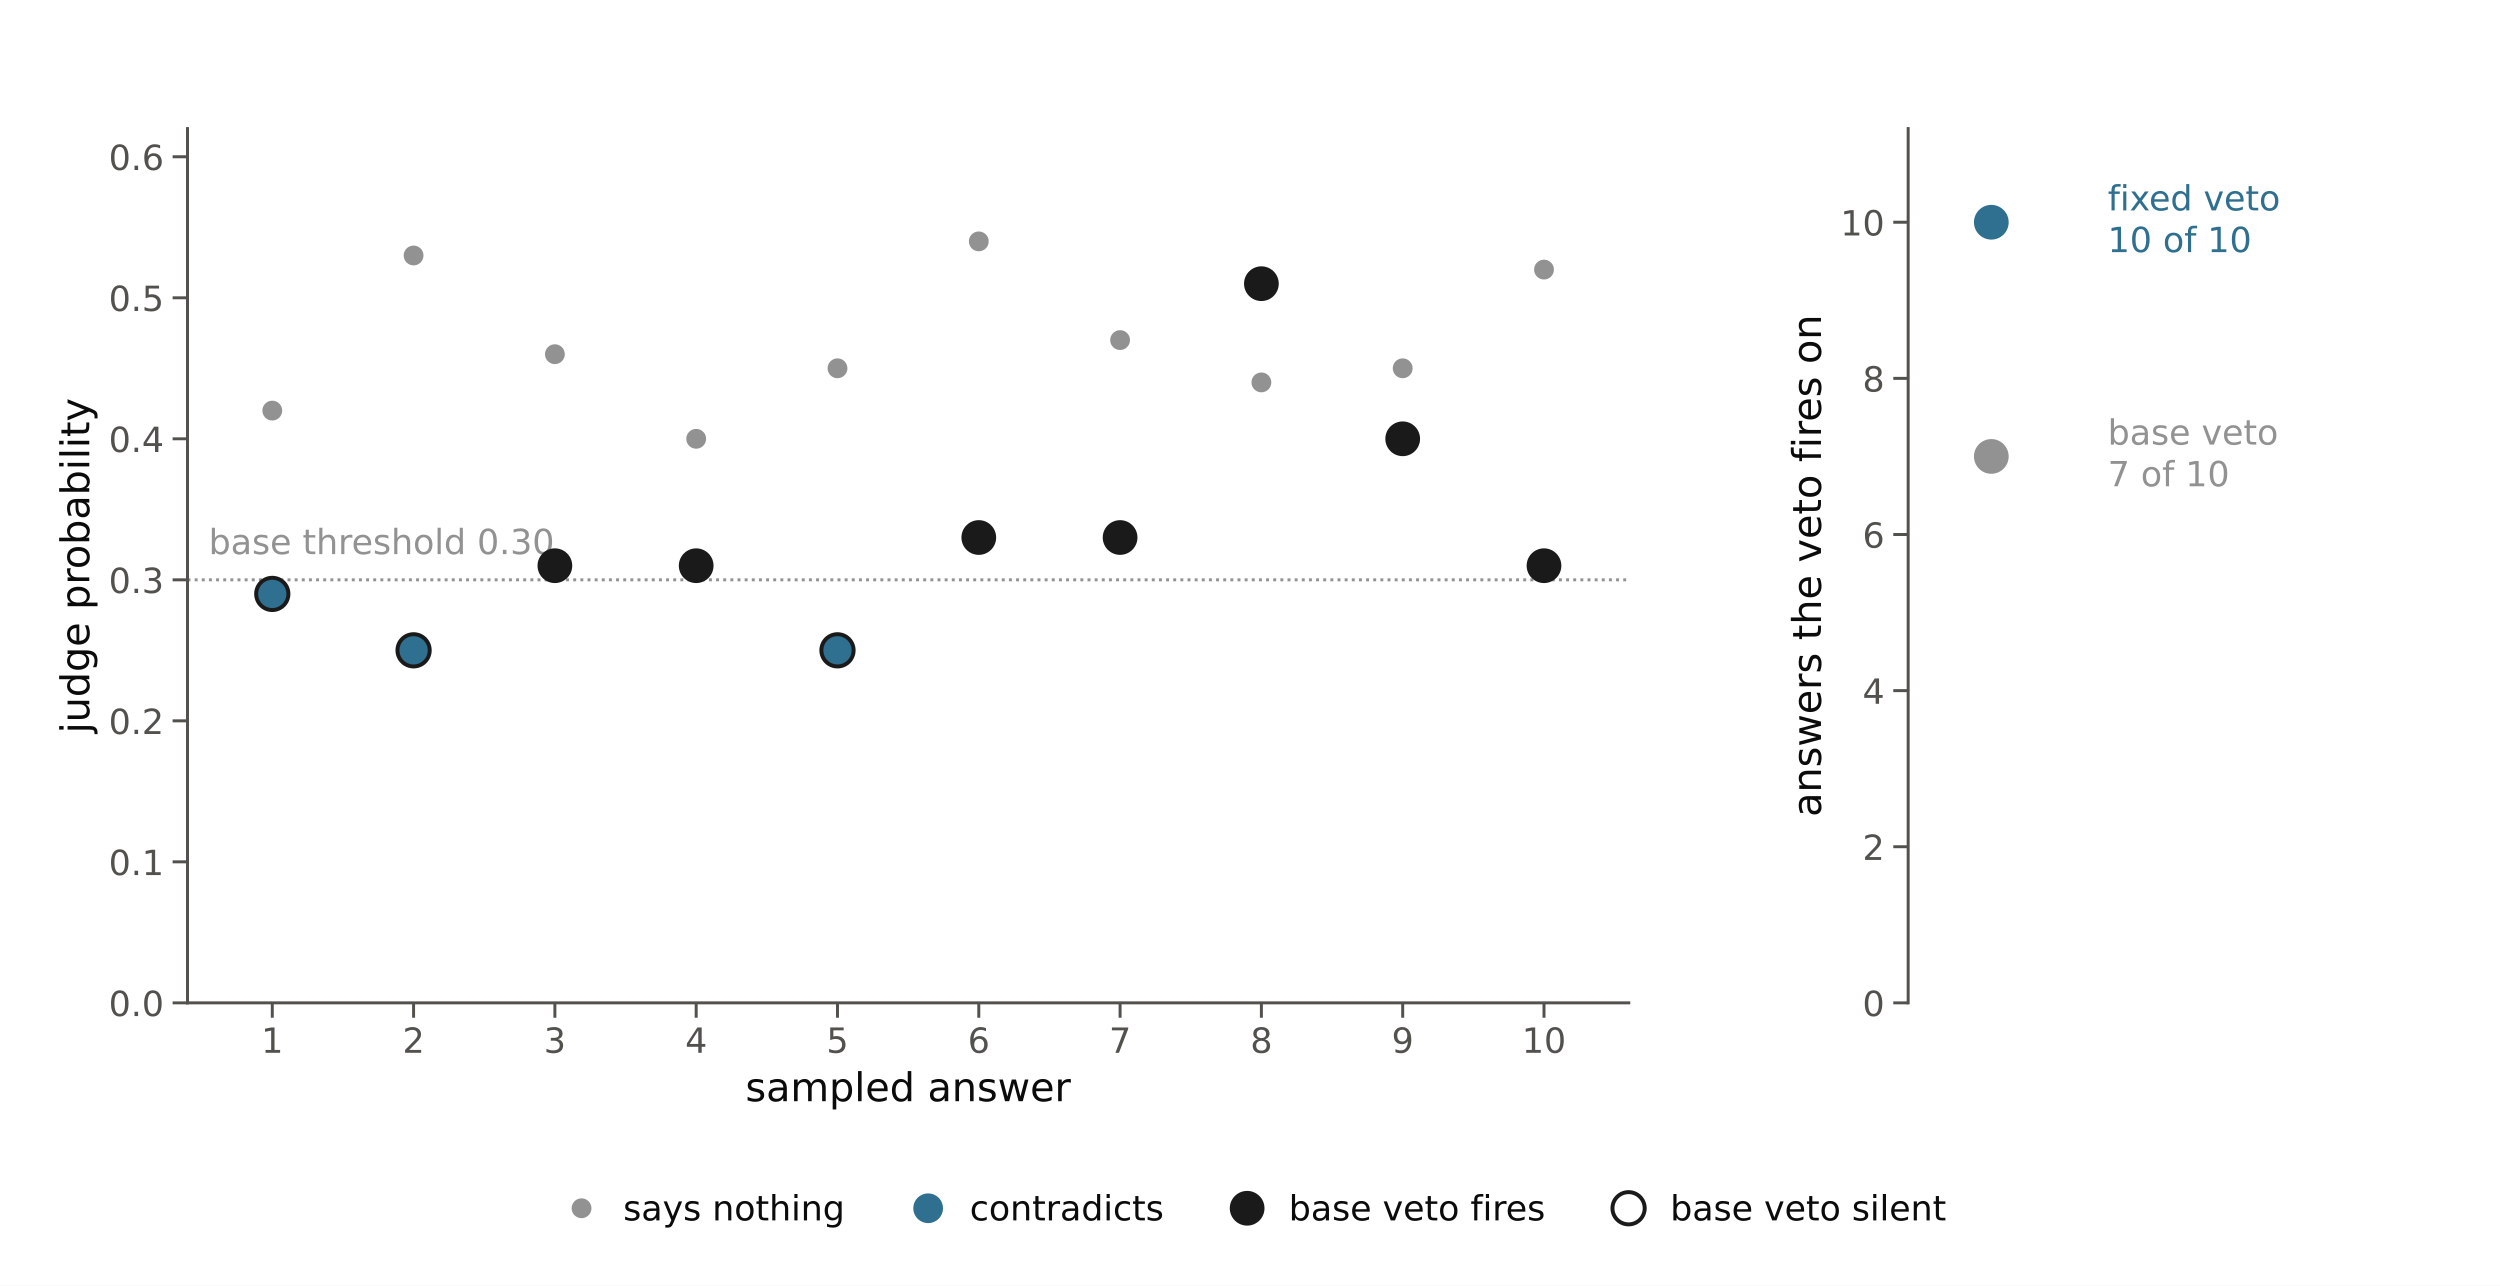
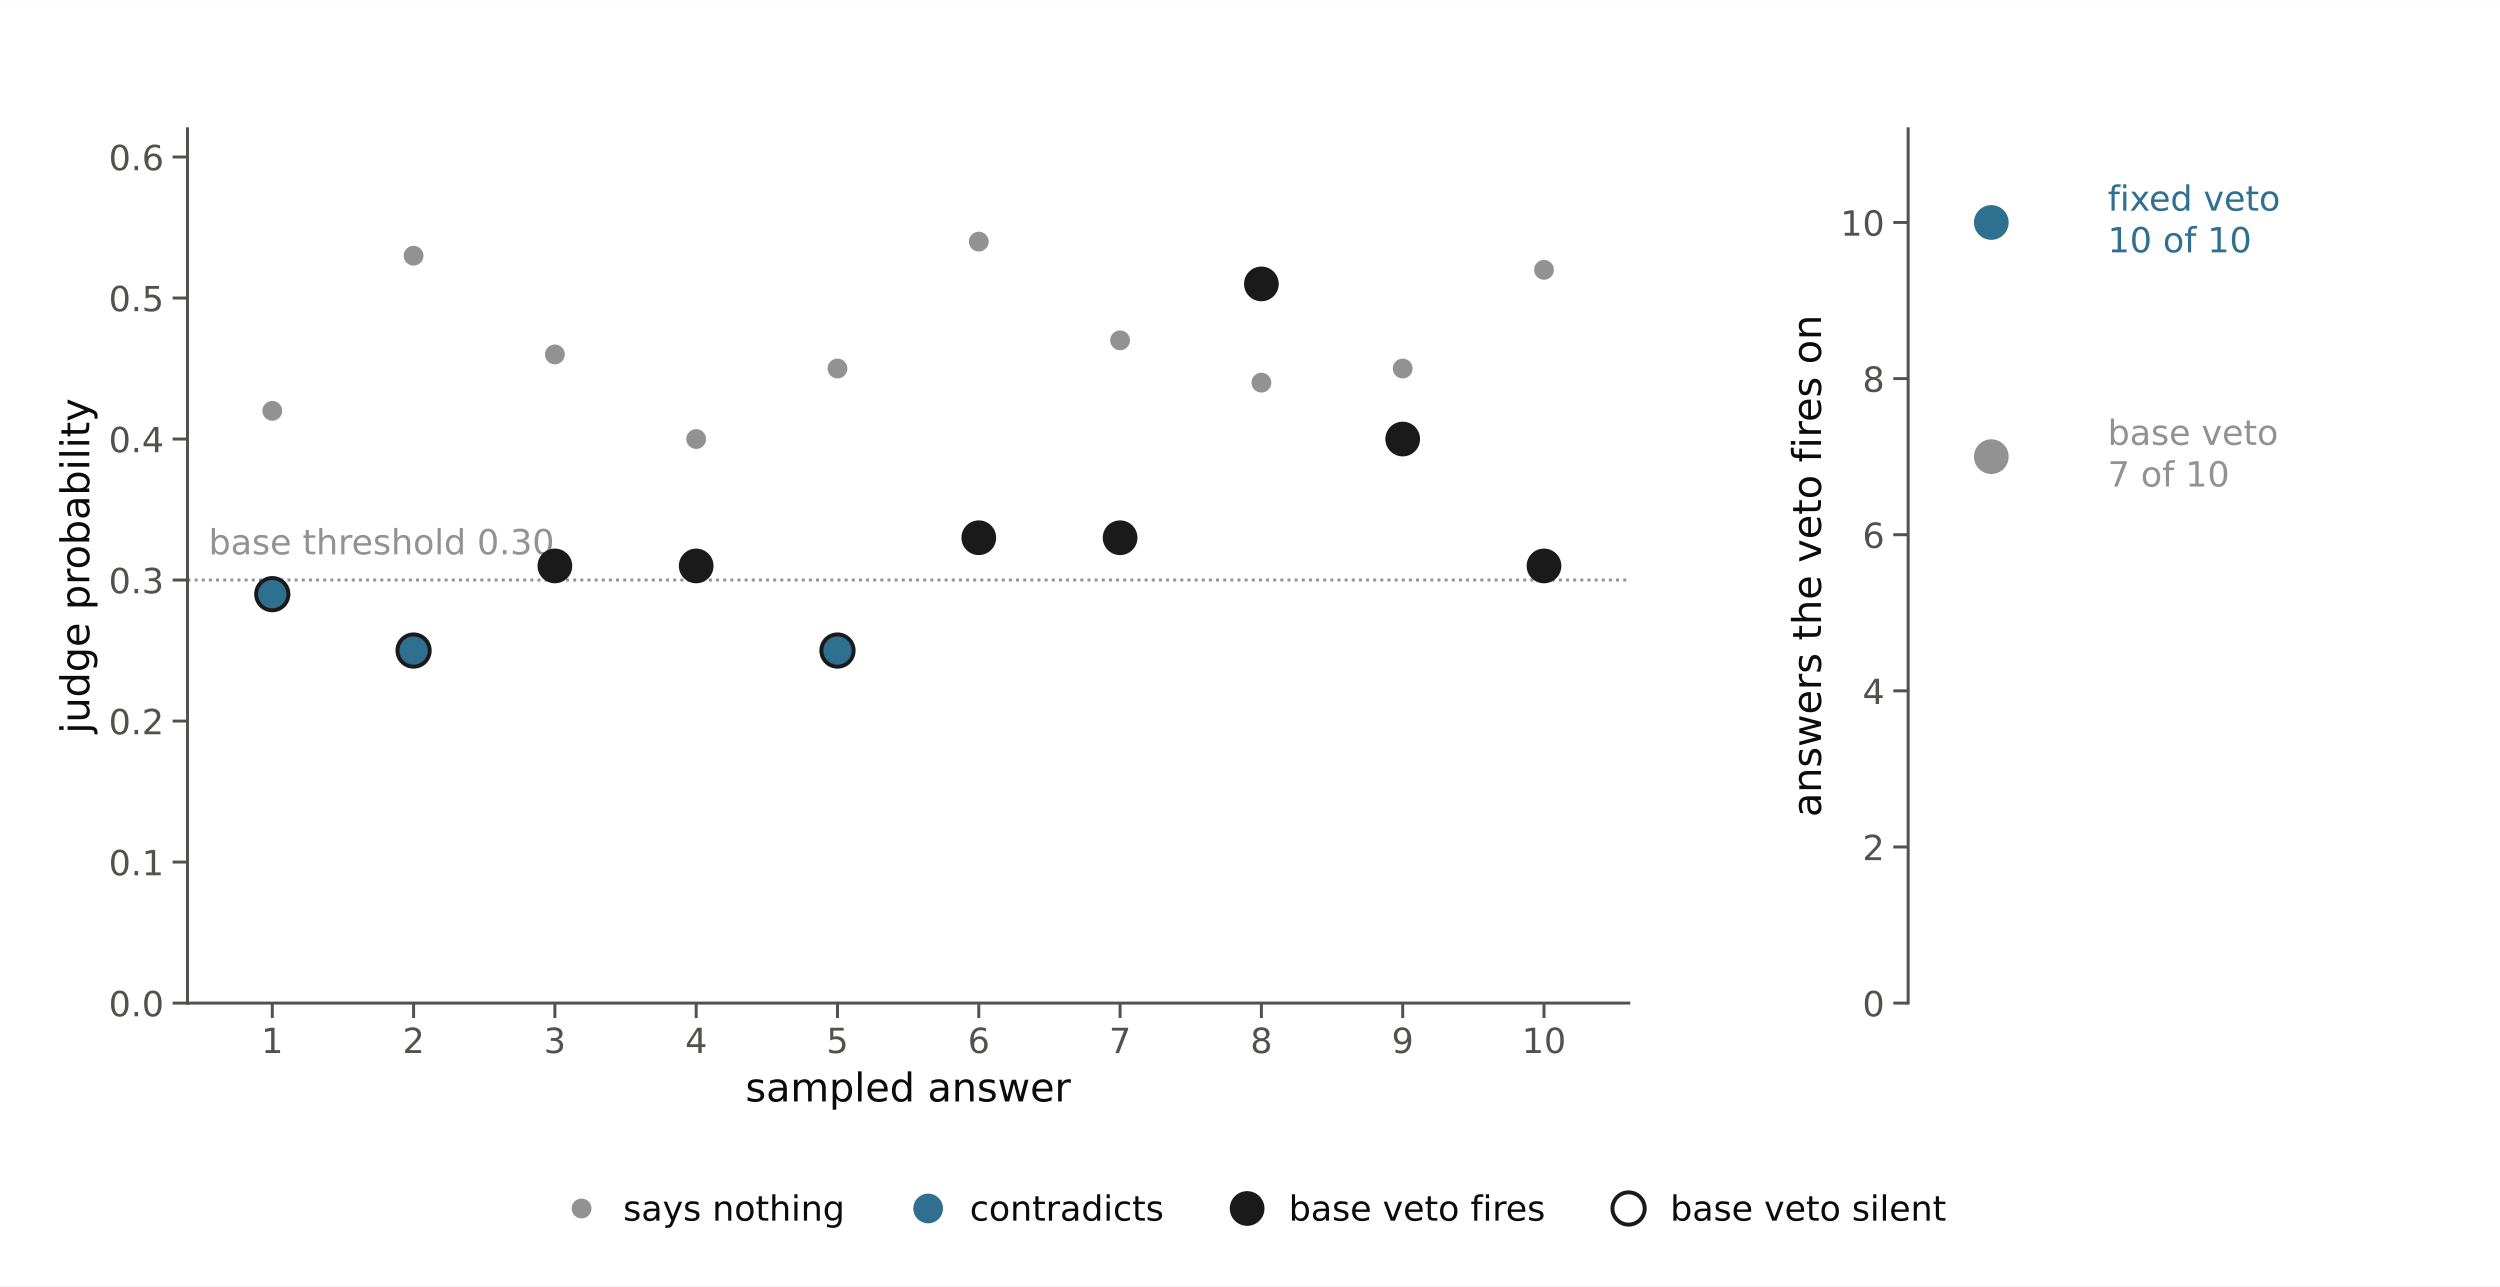
- <svg xmlns="http://www.w3.org/2000/svg" xmlns:xlink="http://www.w3.org/1999/xlink" width="1008pt" height="518.4pt" viewBox="0 0 1008 518.4" version="1.1">
+ <svg xmlns="http://www.w3.org/2000/svg" xmlns:xlink="http://www.w3.org/1999/xlink" width="31.1cm" height="16cm" viewBox="0 0 1008 518.4" version="1.1">
  <defs>
    <style type="text/css">*{stroke-linejoin: round; stroke-linecap: butt}</style>
  </defs>
  <g id="figure_1">
    <g id="patch_1">
      <path d="M 0 518.4  L 1008 518.4  L 1008 0  L 0 0  z " style="fill: #ffffff" />
    </g>
    <g id="axes_1">
      <g id="patch_2">
        <path d="M 75.6 404.352  L 656.723 404.352  L 656.723 51.84  L 75.6 51.84  z " style="fill: #ffffff" />
      </g>
      <g id="line2d_1">
        <path d="M 75.6 233.782  L 656.723 233.782  " clip-path="url(#p86b3d9b53a)" style="fill: none; stroke-dasharray: 1.2,1.68; stroke-dashoffset: 0; stroke: #929292; stroke-width: 1.2" />
      </g>
      <g id="matplotlib.axis_1">
        <g id="xtick_1">
          <g id="line2d_2">
            <defs>
              <path id="m0973260355" d="M 0 0  L 0 6  " style="stroke: #52514e; stroke-width: 1.2" />
            </defs>
            <g>
              <use xlink:href="#m0973260355" x="109.784" y="404.352" style="fill: #52514e; stroke: #52514e; stroke-width: 1.2" />
            </g>
          </g>
          <g id="text_1">
            <text style="font-size: 14px; font-family: 'DejaVu Sans', 'Bitstream Vera Sans', 'Computer Modern Sans Serif', 'Lucida Grande', 'Verdana', 'Geneva', 'Lucid', 'Arial', 'Helvetica', 'Avant Garde', sans-serif; text-anchor: middle; fill: #52514e" x="109.784" y="424.489" transform="rotate(-0 109.7837 424.4887)">1</text>
          </g>
        </g>
        <g id="xtick_2">
          <g id="line2d_3">
            <g>
              <use xlink:href="#m0973260355" x="166.757" y="404.352" style="fill: #52514e; stroke: #52514e; stroke-width: 1.2" />
            </g>
          </g>
          <g id="text_2">
            <text style="font-size: 14px; font-family: 'DejaVu Sans', 'Bitstream Vera Sans', 'Computer Modern Sans Serif', 'Lucida Grande', 'Verdana', 'Geneva', 'Lucid', 'Arial', 'Helvetica', 'Avant Garde', sans-serif; text-anchor: middle; fill: #52514e" x="166.757" y="424.489" transform="rotate(-0 166.7565 424.4887)">2</text>
          </g>
        </g>
        <g id="xtick_3">
          <g id="line2d_4">
            <g>
              <use xlink:href="#m0973260355" x="223.729" y="404.352" style="fill: #52514e; stroke: #52514e; stroke-width: 1.2" />
            </g>
          </g>
          <g id="text_3">
            <text style="font-size: 14px; font-family: 'DejaVu Sans', 'Bitstream Vera Sans', 'Computer Modern Sans Serif', 'Lucida Grande', 'Verdana', 'Geneva', 'Lucid', 'Arial', 'Helvetica', 'Avant Garde', sans-serif; text-anchor: middle; fill: #52514e" x="223.729" y="424.489" transform="rotate(-0 223.7293 424.4887)">3</text>
          </g>
        </g>
        <g id="xtick_4">
          <g id="line2d_5">
            <g>
              <use xlink:href="#m0973260355" x="280.702" y="404.352" style="fill: #52514e; stroke: #52514e; stroke-width: 1.2" />
            </g>
          </g>
          <g id="text_4">
            <text style="font-size: 14px; font-family: 'DejaVu Sans', 'Bitstream Vera Sans', 'Computer Modern Sans Serif', 'Lucida Grande', 'Verdana', 'Geneva', 'Lucid', 'Arial', 'Helvetica', 'Avant Garde', sans-serif; text-anchor: middle; fill: #52514e" x="280.702" y="424.489" transform="rotate(-0 280.7022 424.4887)">4</text>
          </g>
        </g>
        <g id="xtick_5">
          <g id="line2d_6">
            <g>
              <use xlink:href="#m0973260355" x="337.675" y="404.352" style="fill: #52514e; stroke: #52514e; stroke-width: 1.2" />
            </g>
          </g>
          <g id="text_5">
            <text style="font-size: 14px; font-family: 'DejaVu Sans', 'Bitstream Vera Sans', 'Computer Modern Sans Serif', 'Lucida Grande', 'Verdana', 'Geneva', 'Lucid', 'Arial', 'Helvetica', 'Avant Garde', sans-serif; text-anchor: middle; fill: #52514e" x="337.675" y="424.489" transform="rotate(-0 337.675 424.4887)">5</text>
          </g>
        </g>
        <g id="xtick_6">
          <g id="line2d_7">
            <g>
              <use xlink:href="#m0973260355" x="394.648" y="404.352" style="fill: #52514e; stroke: #52514e; stroke-width: 1.2" />
            </g>
          </g>
          <g id="text_6">
            <text style="font-size: 14px; font-family: 'DejaVu Sans', 'Bitstream Vera Sans', 'Computer Modern Sans Serif', 'Lucida Grande', 'Verdana', 'Geneva', 'Lucid', 'Arial', 'Helvetica', 'Avant Garde', sans-serif; text-anchor: middle; fill: #52514e" x="394.648" y="424.489" transform="rotate(-0 394.6478 424.4887)">6</text>
          </g>
        </g>
        <g id="xtick_7">
          <g id="line2d_8">
            <g>
              <use xlink:href="#m0973260355" x="451.621" y="404.352" style="fill: #52514e; stroke: #52514e; stroke-width: 1.2" />
            </g>
          </g>
          <g id="text_7">
            <text style="font-size: 14px; font-family: 'DejaVu Sans', 'Bitstream Vera Sans', 'Computer Modern Sans Serif', 'Lucida Grande', 'Verdana', 'Geneva', 'Lucid', 'Arial', 'Helvetica', 'Avant Garde', sans-serif; text-anchor: middle; fill: #52514e" x="451.621" y="424.489" transform="rotate(-0 451.6206 424.4887)">7</text>
          </g>
        </g>
        <g id="xtick_8">
          <g id="line2d_9">
            <g>
              <use xlink:href="#m0973260355" x="508.593" y="404.352" style="fill: #52514e; stroke: #52514e; stroke-width: 1.2" />
            </g>
          </g>
          <g id="text_8">
            <text style="font-size: 14px; font-family: 'DejaVu Sans', 'Bitstream Vera Sans', 'Computer Modern Sans Serif', 'Lucida Grande', 'Verdana', 'Geneva', 'Lucid', 'Arial', 'Helvetica', 'Avant Garde', sans-serif; text-anchor: middle; fill: #52514e" x="508.593" y="424.489" transform="rotate(-0 508.5935 424.4887)">8</text>
          </g>
        </g>
        <g id="xtick_9">
          <g id="line2d_10">
            <g>
              <use xlink:href="#m0973260355" x="565.566" y="404.352" style="fill: #52514e; stroke: #52514e; stroke-width: 1.2" />
            </g>
          </g>
          <g id="text_9">
            <text style="font-size: 14px; font-family: 'DejaVu Sans', 'Bitstream Vera Sans', 'Computer Modern Sans Serif', 'Lucida Grande', 'Verdana', 'Geneva', 'Lucid', 'Arial', 'Helvetica', 'Avant Garde', sans-serif; text-anchor: middle; fill: #52514e" x="565.566" y="424.489" transform="rotate(-0 565.5663 424.4887)">9</text>
          </g>
        </g>
        <g id="xtick_10">
          <g id="line2d_11">
            <g>
              <use xlink:href="#m0973260355" x="622.539" y="404.352" style="fill: #52514e; stroke: #52514e; stroke-width: 1.2" />
            </g>
          </g>
          <g id="text_10">
            <text style="font-size: 14px; font-family: 'DejaVu Sans', 'Bitstream Vera Sans', 'Computer Modern Sans Serif', 'Lucida Grande', 'Verdana', 'Geneva', 'Lucid', 'Arial', 'Helvetica', 'Avant Garde', sans-serif; text-anchor: middle; fill: #52514e" x="622.539" y="424.489" transform="rotate(-0 622.5391 424.4887)">10</text>
          </g>
        </g>
        <g id="text_11">
          <text style="font-size: 16px; font-family: 'DejaVu Sans', 'Bitstream Vera Sans', 'Computer Modern Sans Serif', 'Lucida Grande', 'Verdana', 'Geneva', 'Lucid', 'Arial', 'Helvetica', 'Avant Garde', sans-serif; text-anchor: middle; fill: #0b0b0b" x="366.161" y="444.01" transform="rotate(-0 366.1614 444.0095)">sampled answer</text>
        </g>
      </g>
      <g id="matplotlib.axis_2">
        <g id="ytick_1">
          <g id="line2d_12">
            <defs>
              <path id="mb834fdd8c1" d="M 0 0  L -6 0  " style="stroke: #52514e; stroke-width: 1.2" />
            </defs>
            <g>
              <use xlink:href="#mb834fdd8c1" x="75.6" y="404.352" style="fill: #52514e; stroke: #52514e; stroke-width: 1.2" />
            </g>
          </g>
          <g id="text_12">
            <text style="font-size: 14px; font-family: 'DejaVu Sans', 'Bitstream Vera Sans', 'Computer Modern Sans Serif', 'Lucida Grande', 'Verdana', 'Geneva', 'Lucid', 'Arial', 'Helvetica', 'Avant Garde', sans-serif; text-anchor: end; fill: #52514e" x="66.1" y="409.67" transform="rotate(-0 66.1 409.6704)">0.0</text>
          </g>
        </g>
        <g id="ytick_2">
          <g id="line2d_13">
            <g>
              <use xlink:href="#mb834fdd8c1" x="75.6" y="347.495" style="fill: #52514e; stroke: #52514e; stroke-width: 1.2" />
            </g>
          </g>
          <g id="text_13">
            <text style="font-size: 14px; font-family: 'DejaVu Sans', 'Bitstream Vera Sans', 'Computer Modern Sans Serif', 'Lucida Grande', 'Verdana', 'Geneva', 'Lucid', 'Arial', 'Helvetica', 'Avant Garde', sans-serif; text-anchor: end; fill: #52514e" x="66.1" y="352.814" transform="rotate(-0 66.1 352.8136)">0.1</text>
          </g>
        </g>
        <g id="ytick_3">
          <g id="line2d_14">
            <g>
              <use xlink:href="#mb834fdd8c1" x="75.6" y="290.638" style="fill: #52514e; stroke: #52514e; stroke-width: 1.2" />
            </g>
          </g>
          <g id="text_14">
            <text style="font-size: 14px; font-family: 'DejaVu Sans', 'Bitstream Vera Sans', 'Computer Modern Sans Serif', 'Lucida Grande', 'Verdana', 'Geneva', 'Lucid', 'Arial', 'Helvetica', 'Avant Garde', sans-serif; text-anchor: end; fill: #52514e" x="66.1" y="295.957" transform="rotate(-0 66.1 295.9568)">0.2</text>
          </g>
        </g>
        <g id="ytick_4">
          <g id="line2d_15">
            <g>
              <use xlink:href="#mb834fdd8c1" x="75.6" y="233.782" style="fill: #52514e; stroke: #52514e; stroke-width: 1.2" />
            </g>
          </g>
          <g id="text_15">
            <text style="font-size: 14px; font-family: 'DejaVu Sans', 'Bitstream Vera Sans', 'Computer Modern Sans Serif', 'Lucida Grande', 'Verdana', 'Geneva', 'Lucid', 'Arial', 'Helvetica', 'Avant Garde', sans-serif; text-anchor: end; fill: #52514e" x="66.1" y="239.1" transform="rotate(-0 66.1 239.1)">0.3</text>
          </g>
        </g>
        <g id="ytick_5">
          <g id="line2d_16">
            <g>
              <use xlink:href="#mb834fdd8c1" x="75.6" y="176.925" style="fill: #52514e; stroke: #52514e; stroke-width: 1.2" />
            </g>
          </g>
          <g id="text_16">
            <text style="font-size: 14px; font-family: 'DejaVu Sans', 'Bitstream Vera Sans', 'Computer Modern Sans Serif', 'Lucida Grande', 'Verdana', 'Geneva', 'Lucid', 'Arial', 'Helvetica', 'Avant Garde', sans-serif; text-anchor: end; fill: #52514e" x="66.1" y="182.243" transform="rotate(-0 66.1 182.2433)">0.4</text>
          </g>
        </g>
        <g id="ytick_6">
          <g id="line2d_17">
            <g>
              <use xlink:href="#mb834fdd8c1" x="75.6" y="120.068" style="fill: #52514e; stroke: #52514e; stroke-width: 1.2" />
            </g>
          </g>
          <g id="text_17">
            <text style="font-size: 14px; font-family: 'DejaVu Sans', 'Bitstream Vera Sans', 'Computer Modern Sans Serif', 'Lucida Grande', 'Verdana', 'Geneva', 'Lucid', 'Arial', 'Helvetica', 'Avant Garde', sans-serif; text-anchor: end; fill: #52514e" x="66.1" y="125.386" transform="rotate(-0 66.1 125.3865)">0.5</text>
          </g>
        </g>
        <g id="ytick_7">
          <g id="line2d_18">
            <g>
              <use xlink:href="#mb834fdd8c1" x="75.6" y="63.211" style="fill: #52514e; stroke: #52514e; stroke-width: 1.2" />
            </g>
          </g>
          <g id="text_18">
            <text style="font-size: 14px; font-family: 'DejaVu Sans', 'Bitstream Vera Sans', 'Computer Modern Sans Serif', 'Lucida Grande', 'Verdana', 'Geneva', 'Lucid', 'Arial', 'Helvetica', 'Avant Garde', sans-serif; text-anchor: end; fill: #52514e" x="66.1" y="68.53" transform="rotate(-0 66.1 68.52971)">0.6</text>
          </g>
        </g>
        <g id="text_19">
          <text style="font-size: 16px; font-family: 'DejaVu Sans', 'Bitstream Vera Sans', 'Computer Modern Sans Serif', 'Lucida Grande', 'Verdana', 'Geneva', 'Lucid', 'Arial', 'Helvetica', 'Avant Garde', sans-serif; text-anchor: middle; fill: #0b0b0b" x="35.992" y="228.096" transform="rotate(-90 35.99188 228.096)">judge probability</text>
        </g>
      </g>
      <g id="line2d_19">
        <defs>
          <path id="m710ba38e06" d="M 0 3.5  C 0.928 3.5 1.819 3.131 2.475 2.475  C 3.131 1.819 3.5 0.928 3.5 0  C 3.5 -0.928 3.131 -1.819 2.475 -2.475  C 1.819 -3.131 0.928 -3.5 0 -3.5  C -0.928 -3.5 -1.819 -3.131 -2.475 -2.475  C -3.131 -1.819 -3.5 -0.928 -3.5 0  C -3.5 0.928 -3.131 1.819 -2.475 2.475  C -1.819 3.131 -0.928 3.5 0 3.5  z " style="stroke: #929292" />
        </defs>
        <g clip-path="url(#p86b3d9b53a)">
          <use xlink:href="#m710ba38e06" x="109.784" y="165.554" style="fill: #929292; stroke: #929292" />
          <use xlink:href="#m710ba38e06" x="166.757" y="103.011" style="fill: #929292; stroke: #929292" />
          <use xlink:href="#m710ba38e06" x="223.729" y="142.811" style="fill: #929292; stroke: #929292" />
          <use xlink:href="#m710ba38e06" x="280.702" y="176.925" style="fill: #929292; stroke: #929292" />
          <use xlink:href="#m710ba38e06" x="337.675" y="148.497" style="fill: #929292; stroke: #929292" />
          <use xlink:href="#m710ba38e06" x="394.648" y="97.325" style="fill: #929292; stroke: #929292" />
          <use xlink:href="#m710ba38e06" x="451.621" y="137.125" style="fill: #929292; stroke: #929292" />
          <use xlink:href="#m710ba38e06" x="508.593" y="154.182" style="fill: #929292; stroke: #929292" />
          <use xlink:href="#m710ba38e06" x="565.566" y="148.497" style="fill: #929292; stroke: #929292" />
          <use xlink:href="#m710ba38e06" x="622.539" y="108.697" style="fill: #929292; stroke: #929292" />
        </g>
      </g>
      <g id="patch_3">
        <path d="M 75.6 404.352  L 75.6 51.84  " style="fill: none; stroke: #52514e; stroke-width: 1.2; stroke-linejoin: miter; stroke-linecap: square" />
      </g>
      <g id="patch_4">
        <path d="M 75.6 404.352  L 656.723 404.352  " style="fill: none; stroke: #52514e; stroke-width: 1.2; stroke-linejoin: miter; stroke-linecap: square" />
      </g>
      <g id="line2d_20">
        <defs>
          <path id="m944ac206a6" d="M 0 5.5  C 1.459 5.5 2.858 4.92 3.889 3.889  C 4.92 2.858 5.5 1.459 5.5 0  C 5.5 -1.459 4.92 -2.858 3.889 -3.889  C 2.858 -4.92 1.459 -5.5 0 -5.5  C -1.459 -5.5 -2.858 -4.92 -3.889 -3.889  C -4.92 -2.858 -5.5 -1.459 -5.5 0  C -5.5 1.459 -4.92 2.858 -3.889 3.889  C -2.858 4.92 -1.459 5.5 0 5.5  z " style="stroke: #2f6f8f" />
        </defs>
        <g clip-path="url(#p86b3d9b53a)">
          <use xlink:href="#m944ac206a6" x="109.784" y="239.467" style="fill: #2f6f8f; stroke: #2f6f8f" />
          <use xlink:href="#m944ac206a6" x="166.757" y="262.21" style="fill: #2f6f8f; stroke: #2f6f8f" />
          <use xlink:href="#m944ac206a6" x="223.729" y="228.096" style="fill: #2f6f8f; stroke: #2f6f8f" />
          <use xlink:href="#m944ac206a6" x="280.702" y="228.096" style="fill: #2f6f8f; stroke: #2f6f8f" />
          <use xlink:href="#m944ac206a6" x="337.675" y="262.21" style="fill: #2f6f8f; stroke: #2f6f8f" />
          <use xlink:href="#m944ac206a6" x="394.648" y="216.725" style="fill: #2f6f8f; stroke: #2f6f8f" />
          <use xlink:href="#m944ac206a6" x="451.621" y="216.725" style="fill: #2f6f8f; stroke: #2f6f8f" />
          <use xlink:href="#m944ac206a6" x="508.593" y="114.382" style="fill: #2f6f8f; stroke: #2f6f8f" />
          <use xlink:href="#m944ac206a6" x="565.566" y="176.925" style="fill: #2f6f8f; stroke: #2f6f8f" />
          <use xlink:href="#m944ac206a6" x="622.539" y="228.096" style="fill: #2f6f8f; stroke: #2f6f8f" />
        </g>
      </g>
      <g id="text_20">
        <text style="font-size: 14px; font-family: 'DejaVu Sans', 'Bitstream Vera Sans', 'Computer Modern Sans Serif', 'Lucida Grande', 'Verdana', 'Geneva', 'Lucid', 'Arial', 'Helvetica', 'Avant Garde', sans-serif; text-anchor: start; fill: #929292" x="84.146" y="223.418" transform="rotate(-0 84.14592 223.4184)">base threshold 0.30</text>
      </g>
      <g id="line2d_21">
        <defs>
          <path id="m39e7b28fa3" d="M 0 6.5  C 1.724 6.5 3.377 5.815 4.596 4.596  C 5.815 3.377 6.5 1.724 6.5 0  C 6.5 -1.724 5.815 -3.377 4.596 -4.596  C 3.377 -5.815 1.724 -6.5 0 -6.5  C -1.724 -6.5 -3.377 -5.815 -4.596 -4.596  C -5.815 -3.377 -6.5 -1.724 -6.5 0  C -6.5 1.724 -5.815 3.377 -4.596 4.596  C -3.377 5.815 -1.724 6.5 0 6.5  z " style="stroke: #1a1a1a" />
        </defs>
        <g clip-path="url(#p86b3d9b53a)">
          <use xlink:href="#m39e7b28fa3" x="223.729" y="228.096" style="fill: #1a1a1a; stroke: #1a1a1a" />
          <use xlink:href="#m39e7b28fa3" x="280.702" y="228.096" style="fill: #1a1a1a; stroke: #1a1a1a" />
          <use xlink:href="#m39e7b28fa3" x="394.648" y="216.725" style="fill: #1a1a1a; stroke: #1a1a1a" />
          <use xlink:href="#m39e7b28fa3" x="451.621" y="216.725" style="fill: #1a1a1a; stroke: #1a1a1a" />
          <use xlink:href="#m39e7b28fa3" x="508.593" y="114.382" style="fill: #1a1a1a; stroke: #1a1a1a" />
          <use xlink:href="#m39e7b28fa3" x="565.566" y="176.925" style="fill: #1a1a1a; stroke: #1a1a1a" />
          <use xlink:href="#m39e7b28fa3" x="622.539" y="228.096" style="fill: #1a1a1a; stroke: #1a1a1a" />
        </g>
      </g>
      <g id="line2d_22">
        <defs>
          <path id="m75707e32c5" d="M 0 6.5  C 1.724 6.5 3.377 5.815 4.596 4.596  C 5.815 3.377 6.5 1.724 6.5 0  C 6.5 -1.724 5.815 -3.377 4.596 -4.596  C 3.377 -5.815 1.724 -6.5 0 -6.5  C -1.724 -6.5 -3.377 -5.815 -4.596 -4.596  C -5.815 -3.377 -6.5 -1.724 -6.5 0  C -6.5 1.724 -5.815 3.377 -4.596 4.596  C -3.377 5.815 -1.724 6.5 0 6.5  z " style="stroke: #1a1a1a; stroke-width: 1.6" />
        </defs>
        <g clip-path="url(#p86b3d9b53a)">
          <use xlink:href="#m75707e32c5" x="109.784" y="239.467" style="fill-opacity: 0; stroke: #1a1a1a; stroke-width: 1.6" />
          <use xlink:href="#m75707e32c5" x="166.757" y="262.21" style="fill-opacity: 0; stroke: #1a1a1a; stroke-width: 1.6" />
          <use xlink:href="#m75707e32c5" x="337.675" y="262.21" style="fill-opacity: 0; stroke: #1a1a1a; stroke-width: 1.6" />
        </g>
      </g>
    </g>
    <g id="axes_2">
      <g id="patch_5">
        <path d="M 769.371 404.352  L 992.88 404.352  L 992.88 51.84  L 769.371 51.84  z " style="fill: #ffffff" />
      </g>
      <g id="matplotlib.axis_3" />
      <g id="matplotlib.axis_4">
        <g id="ytick_8">
          <g id="line2d_23">
            <g>
              <use xlink:href="#mb834fdd8c1" x="769.371" y="404.352" style="fill: #52514e; stroke: #52514e; stroke-width: 1.2" />
            </g>
          </g>
          <g id="text_21">
            <text style="font-size: 14px; font-family: 'DejaVu Sans', 'Bitstream Vera Sans', 'Computer Modern Sans Serif', 'Lucida Grande', 'Verdana', 'Geneva', 'Lucid', 'Arial', 'Helvetica', 'Avant Garde', sans-serif; text-anchor: end; fill: #52514e" x="759.871" y="409.67" transform="rotate(-0 759.8712 409.6704)">0</text>
          </g>
        </g>
        <g id="ytick_9">
          <g id="line2d_24">
            <g>
              <use xlink:href="#mb834fdd8c1" x="769.371" y="341.403" style="fill: #52514e; stroke: #52514e; stroke-width: 1.2" />
            </g>
          </g>
          <g id="text_22">
            <text style="font-size: 14px; font-family: 'DejaVu Sans', 'Bitstream Vera Sans', 'Computer Modern Sans Serif', 'Lucida Grande', 'Verdana', 'Geneva', 'Lucid', 'Arial', 'Helvetica', 'Avant Garde', sans-serif; text-anchor: end; fill: #52514e" x="759.871" y="346.722" transform="rotate(-0 759.8712 346.7218)">2</text>
          </g>
        </g>
        <g id="ytick_10">
          <g id="line2d_25">
            <g>
              <use xlink:href="#mb834fdd8c1" x="769.371" y="278.455" style="fill: #52514e; stroke: #52514e; stroke-width: 1.2" />
            </g>
          </g>
          <g id="text_23">
            <text style="font-size: 14px; font-family: 'DejaVu Sans', 'Bitstream Vera Sans', 'Computer Modern Sans Serif', 'Lucida Grande', 'Verdana', 'Geneva', 'Lucid', 'Arial', 'Helvetica', 'Avant Garde', sans-serif; text-anchor: end; fill: #52514e" x="759.871" y="283.773" transform="rotate(-0 759.8712 283.7732)">4</text>
          </g>
        </g>
        <g id="ytick_11">
          <g id="line2d_26">
            <g>
              <use xlink:href="#mb834fdd8c1" x="769.371" y="215.506" style="fill: #52514e; stroke: #52514e; stroke-width: 1.2" />
            </g>
          </g>
          <g id="text_24">
            <text style="font-size: 14px; font-family: 'DejaVu Sans', 'Bitstream Vera Sans', 'Computer Modern Sans Serif', 'Lucida Grande', 'Verdana', 'Geneva', 'Lucid', 'Arial', 'Helvetica', 'Avant Garde', sans-serif; text-anchor: end; fill: #52514e" x="759.871" y="220.825" transform="rotate(-0 759.8712 220.8246)">6</text>
          </g>
        </g>
        <g id="ytick_12">
          <g id="line2d_27">
            <g>
              <use xlink:href="#mb834fdd8c1" x="769.371" y="152.558" style="fill: #52514e; stroke: #52514e; stroke-width: 1.2" />
            </g>
          </g>
          <g id="text_25">
            <text style="font-size: 14px; font-family: 'DejaVu Sans', 'Bitstream Vera Sans', 'Computer Modern Sans Serif', 'Lucida Grande', 'Verdana', 'Geneva', 'Lucid', 'Arial', 'Helvetica', 'Avant Garde', sans-serif; text-anchor: end; fill: #52514e" x="759.871" y="157.876" transform="rotate(-0 759.8712 157.8761)">8</text>
          </g>
        </g>
        <g id="ytick_13">
          <g id="line2d_28">
            <g>
              <use xlink:href="#mb834fdd8c1" x="769.371" y="89.609" style="fill: #52514e; stroke: #52514e; stroke-width: 1.2" />
            </g>
          </g>
          <g id="text_26">
            <text style="font-size: 14px; font-family: 'DejaVu Sans', 'Bitstream Vera Sans', 'Computer Modern Sans Serif', 'Lucida Grande', 'Verdana', 'Geneva', 'Lucid', 'Arial', 'Helvetica', 'Avant Garde', sans-serif; text-anchor: end; fill: #52514e" x="759.871" y="94.928" transform="rotate(-0 759.8712 94.9275)">10</text>
          </g>
        </g>
        <g id="text_27">
          <text style="font-size: 16px; font-family: 'DejaVu Sans', 'Bitstream Vera Sans', 'Computer Modern Sans Serif', 'Lucida Grande', 'Verdana', 'Geneva', 'Lucid', 'Arial', 'Helvetica', 'Avant Garde', sans-serif; text-anchor: middle; fill: #0b0b0b" x="734.212" y="228.096" transform="rotate(-90 734.2125 228.096)">answers the veto fires on</text>
        </g>
      </g>
      <g id="patch_6">
        <path d="M 769.371 404.352  L 769.371 51.84  " style="fill: none; stroke: #52514e; stroke-width: 1.2; stroke-linejoin: miter; stroke-linecap: square" />
      </g>
      <g id="line2d_29">
        <defs>
          <path id="m3a0e3d94a7" d="M 0 6.5  C 1.724 6.5 3.377 5.815 4.596 4.596  C 5.815 3.377 6.5 1.724 6.5 0  C 6.5 -1.724 5.815 -3.377 4.596 -4.596  C 3.377 -5.815 1.724 -6.5 0 -6.5  C -1.724 -6.5 -3.377 -5.815 -4.596 -4.596  C -5.815 -3.377 -6.5 -1.724 -6.5 0  C -6.5 1.724 -5.815 3.377 -4.596 4.596  C -3.377 5.815 -1.724 6.5 0 6.5  z " style="stroke: #929292" />
        </defs>
        <g clip-path="url(#p150ce64982)">
          <use xlink:href="#m3a0e3d94a7" x="802.898" y="184.032" style="fill: #929292; stroke: #929292" />
        </g>
      </g>
      <g id="text_28">
        <text style="font-size: 14px; font-family: 'DejaVu Sans', 'Bitstream Vera Sans', 'Computer Modern Sans Serif', 'Lucida Grande', 'Verdana', 'Geneva', 'Lucid', 'Arial', 'Helvetica', 'Avant Garde', sans-serif; fill: #929292" transform="translate(849.8344 179.2674)">base veto</text>
        <text style="font-size: 14px; font-family: 'DejaVu Sans', 'Bitstream Vera Sans', 'Computer Modern Sans Serif', 'Lucida Grande', 'Verdana', 'Geneva', 'Lucid', 'Arial', 'Helvetica', 'Avant Garde', sans-serif; fill: #929292" transform="translate(849.8344 196.0712)">7 of 10</text>
      </g>
      <g id="text_29">
        <text style="font-size: 14px; font-family: 'DejaVu Sans', 'Bitstream Vera Sans', 'Computer Modern Sans Serif', 'Lucida Grande', 'Verdana', 'Geneva', 'Lucid', 'Arial', 'Helvetica', 'Avant Garde', sans-serif; fill: #2f6f8f" transform="translate(849.8344 84.84449)">fixed veto</text>
        <text style="font-size: 14px; font-family: 'DejaVu Sans', 'Bitstream Vera Sans', 'Computer Modern Sans Serif', 'Lucida Grande', 'Verdana', 'Geneva', 'Lucid', 'Arial', 'Helvetica', 'Avant Garde', sans-serif; fill: #2f6f8f" transform="translate(849.8344 101.6483)">10 of 10</text>
      </g>
      <g id="line2d_30">
        <defs>
          <path id="meb088cae02" d="M 0 6.5  C 1.724 6.5 3.377 5.815 4.596 4.596  C 5.815 3.377 6.5 1.724 6.5 0  C 6.5 -1.724 5.815 -3.377 4.596 -4.596  C 3.377 -5.815 1.724 -6.5 0 -6.5  C -1.724 -6.5 -3.377 -5.815 -4.596 -4.596  C -5.815 -3.377 -6.5 -1.724 -6.5 0  C -6.5 1.724 -5.815 3.377 -4.596 4.596  C -3.377 5.815 -1.724 6.5 0 6.5  z " style="stroke: #2f6f8f" />
        </defs>
        <g clip-path="url(#p150ce64982)">
          <use xlink:href="#meb088cae02" x="802.898" y="89.609" style="fill: #2f6f8f; stroke: #2f6f8f" />
        </g>
      </g>
    </g>
    <g id="legend_1">
      <g id="line2d_31">
        <g>
          <use xlink:href="#m710ba38e06" x="234.478" y="487.169" style="fill: #929292; stroke: #929292" />
        </g>
      </g>
      <g id="text_30">
        <text style="font-size: 14px; font-family: 'DejaVu Sans', 'Bitstream Vera Sans', 'Computer Modern Sans Serif', 'Lucida Grande', 'Verdana', 'Geneva', 'Lucid', 'Arial', 'Helvetica', 'Avant Garde', sans-serif; text-anchor: start; fill: #0b0b0b" x="251.278" y="492.069" transform="rotate(-0 251.2781 492.0687)">says nothing</text>
      </g>
      <g id="line2d_32">
        <g>
          <use xlink:href="#m944ac206a6" x="374.229" y="487.169" style="fill: #2f6f8f; stroke: #2f6f8f" />
        </g>
      </g>
      <g id="text_31">
        <text style="font-size: 14px; font-family: 'DejaVu Sans', 'Bitstream Vera Sans', 'Computer Modern Sans Serif', 'Lucida Grande', 'Verdana', 'Geneva', 'Lucid', 'Arial', 'Helvetica', 'Avant Garde', sans-serif; text-anchor: start; fill: #0b0b0b" x="391.029" y="492.069" transform="rotate(-0 391.0288 492.0687)">contradicts</text>
      </g>
      <g id="line2d_33">
        <g>
          <use xlink:href="#m39e7b28fa3" x="502.845" y="487.169" style="fill: #1a1a1a; stroke: #1a1a1a" />
        </g>
      </g>
      <g id="text_32">
        <text style="font-size: 14px; font-family: 'DejaVu Sans', 'Bitstream Vera Sans', 'Computer Modern Sans Serif', 'Lucida Grande', 'Verdana', 'Geneva', 'Lucid', 'Arial', 'Helvetica', 'Avant Garde', sans-serif; text-anchor: start; fill: #0b0b0b" x="519.645" y="492.069" transform="rotate(-0 519.645 492.0687)">base veto fires</text>
      </g>
      <g id="line2d_34">
        <g>
          <use xlink:href="#m75707e32c5" x="656.646" y="487.169" style="fill-opacity: 0; stroke: #1a1a1a; stroke-width: 1.6" />
        </g>
      </g>
      <g id="text_33">
        <text style="font-size: 14px; font-family: 'DejaVu Sans', 'Bitstream Vera Sans', 'Computer Modern Sans Serif', 'Lucida Grande', 'Verdana', 'Geneva', 'Lucid', 'Arial', 'Helvetica', 'Avant Garde', sans-serif; text-anchor: start; fill: #0b0b0b" x="673.446" y="492.069" transform="rotate(-0 673.4459 492.0687)">base veto silent</text>
      </g>
    </g>
  </g>
  <defs>
    <clipPath id="p86b3d9b53a">
      <rect x="75.6" y="51.84" width="581.123" height="352.512" />
    </clipPath>
    <clipPath id="p150ce64982">
      <rect x="769.371" y="51.84" width="223.509" height="352.512" />
    </clipPath>
  </defs>
</svg>
